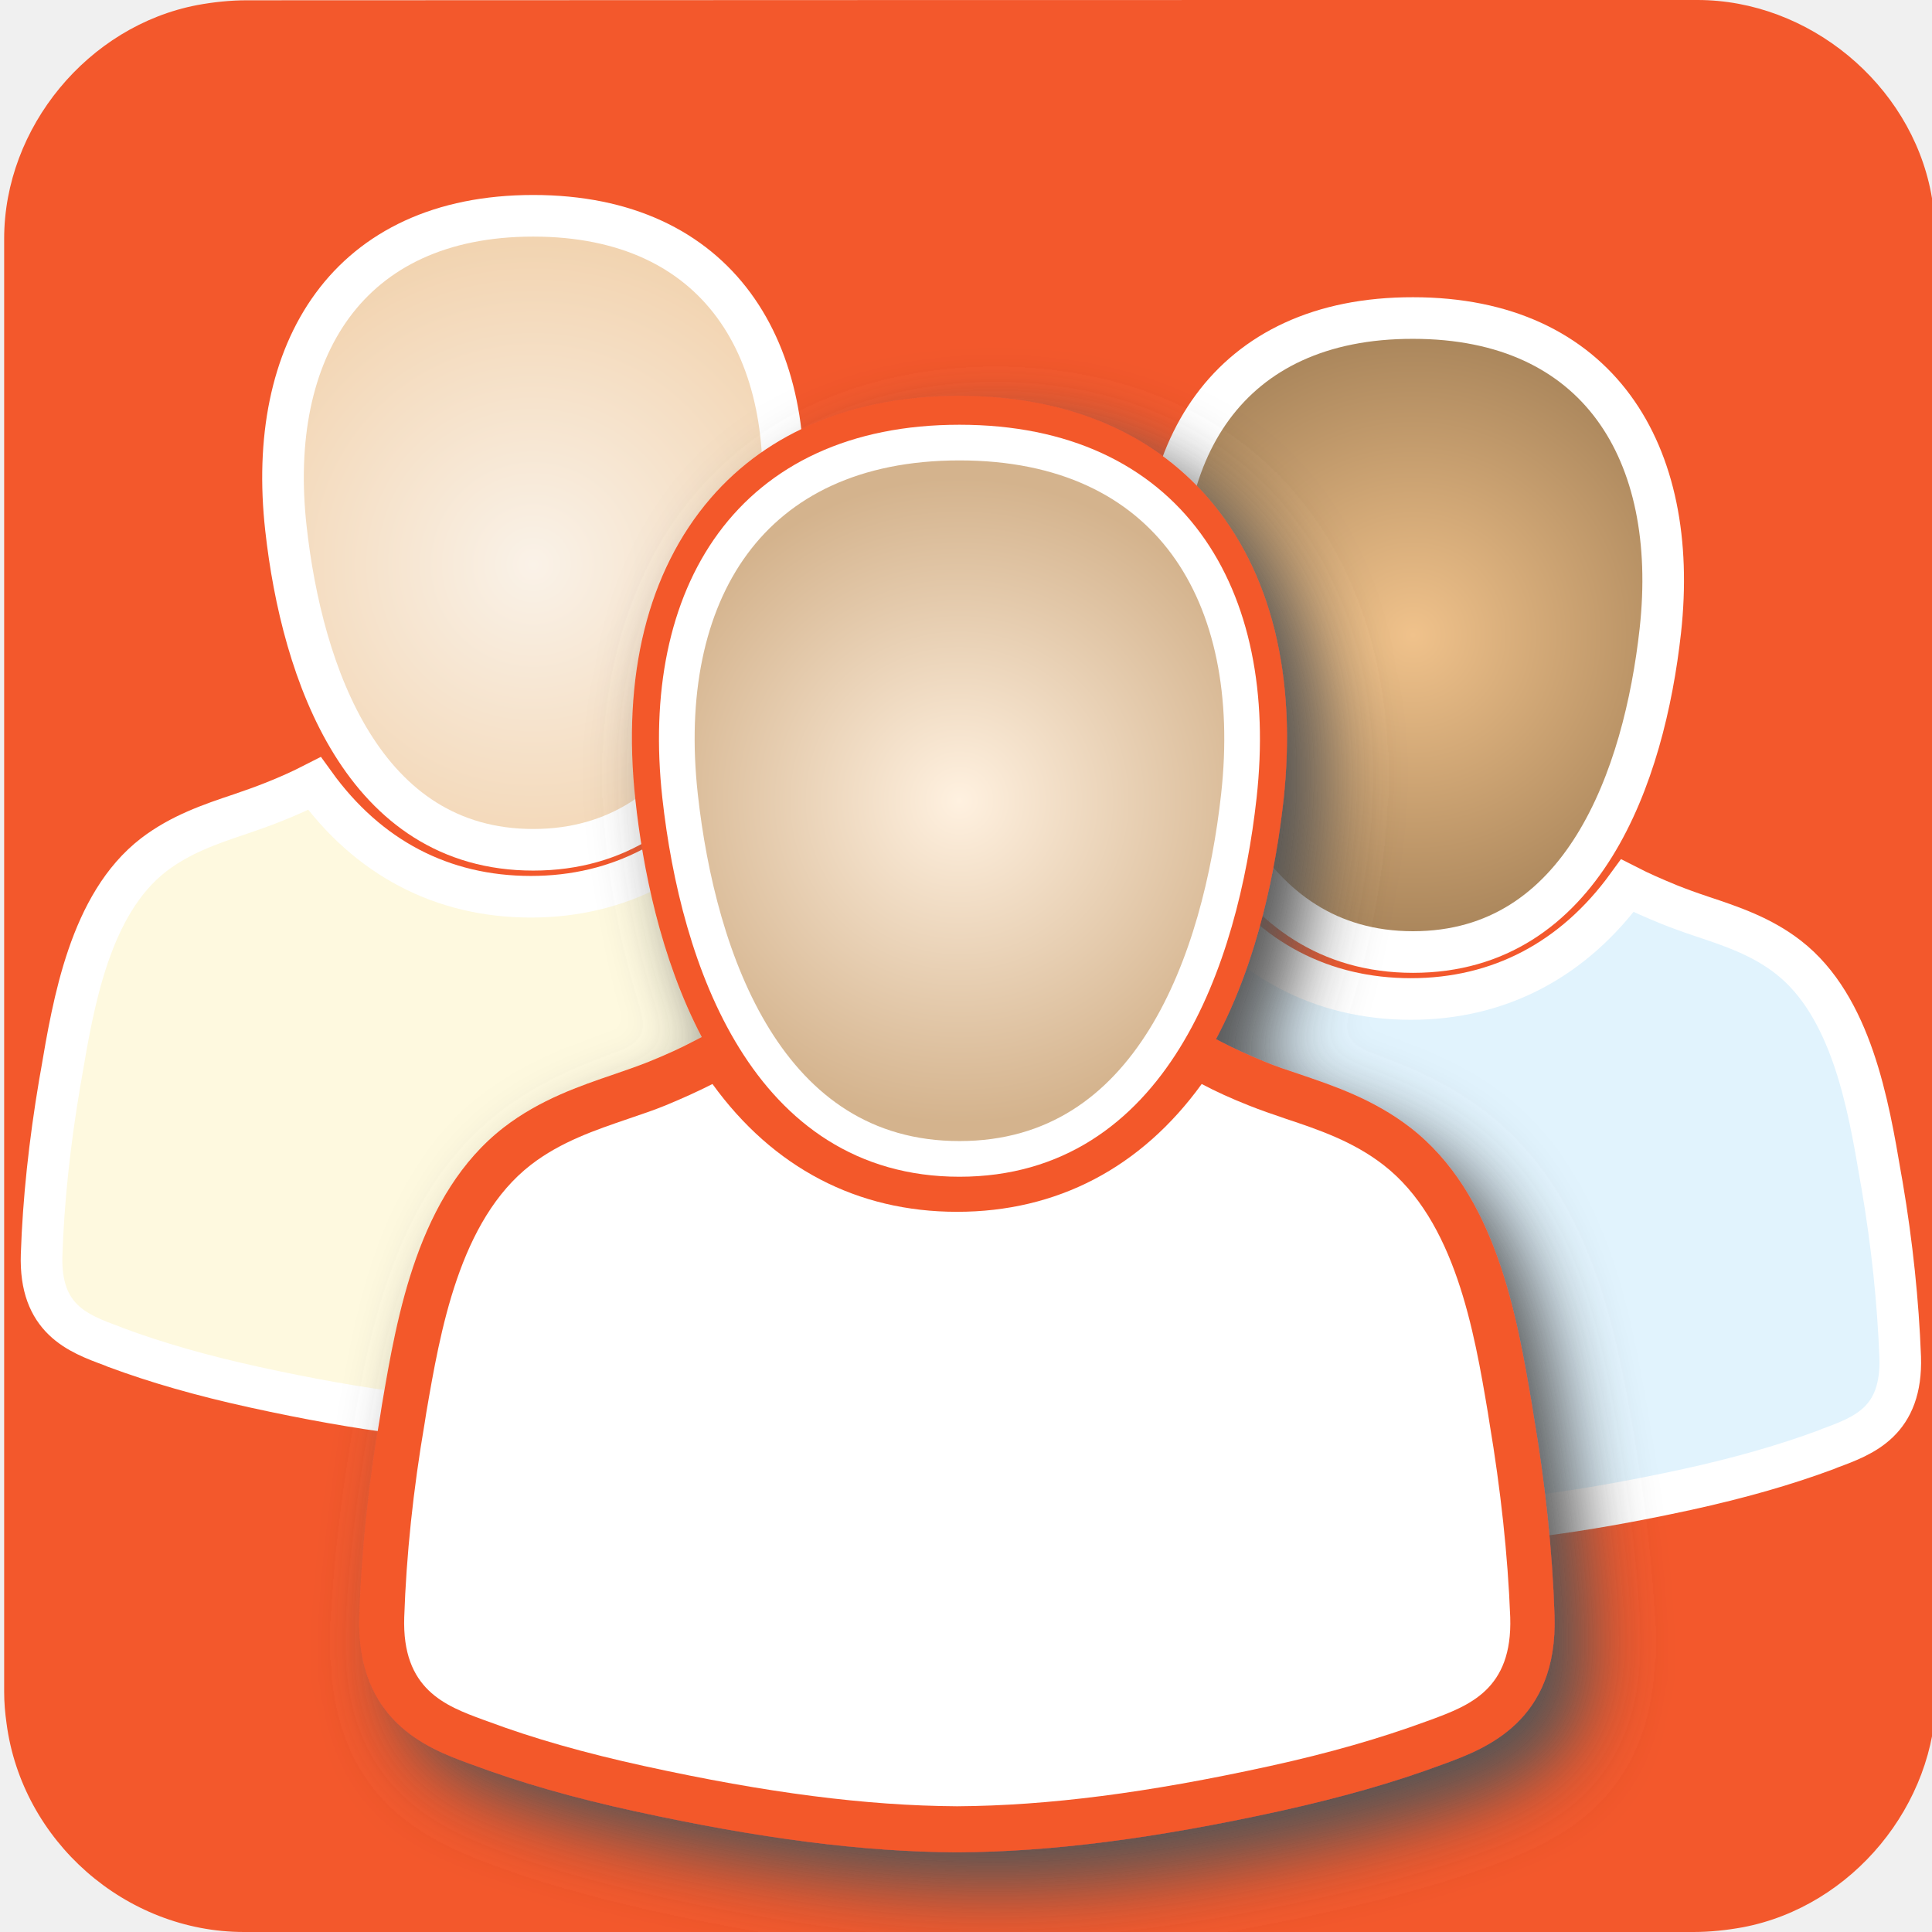
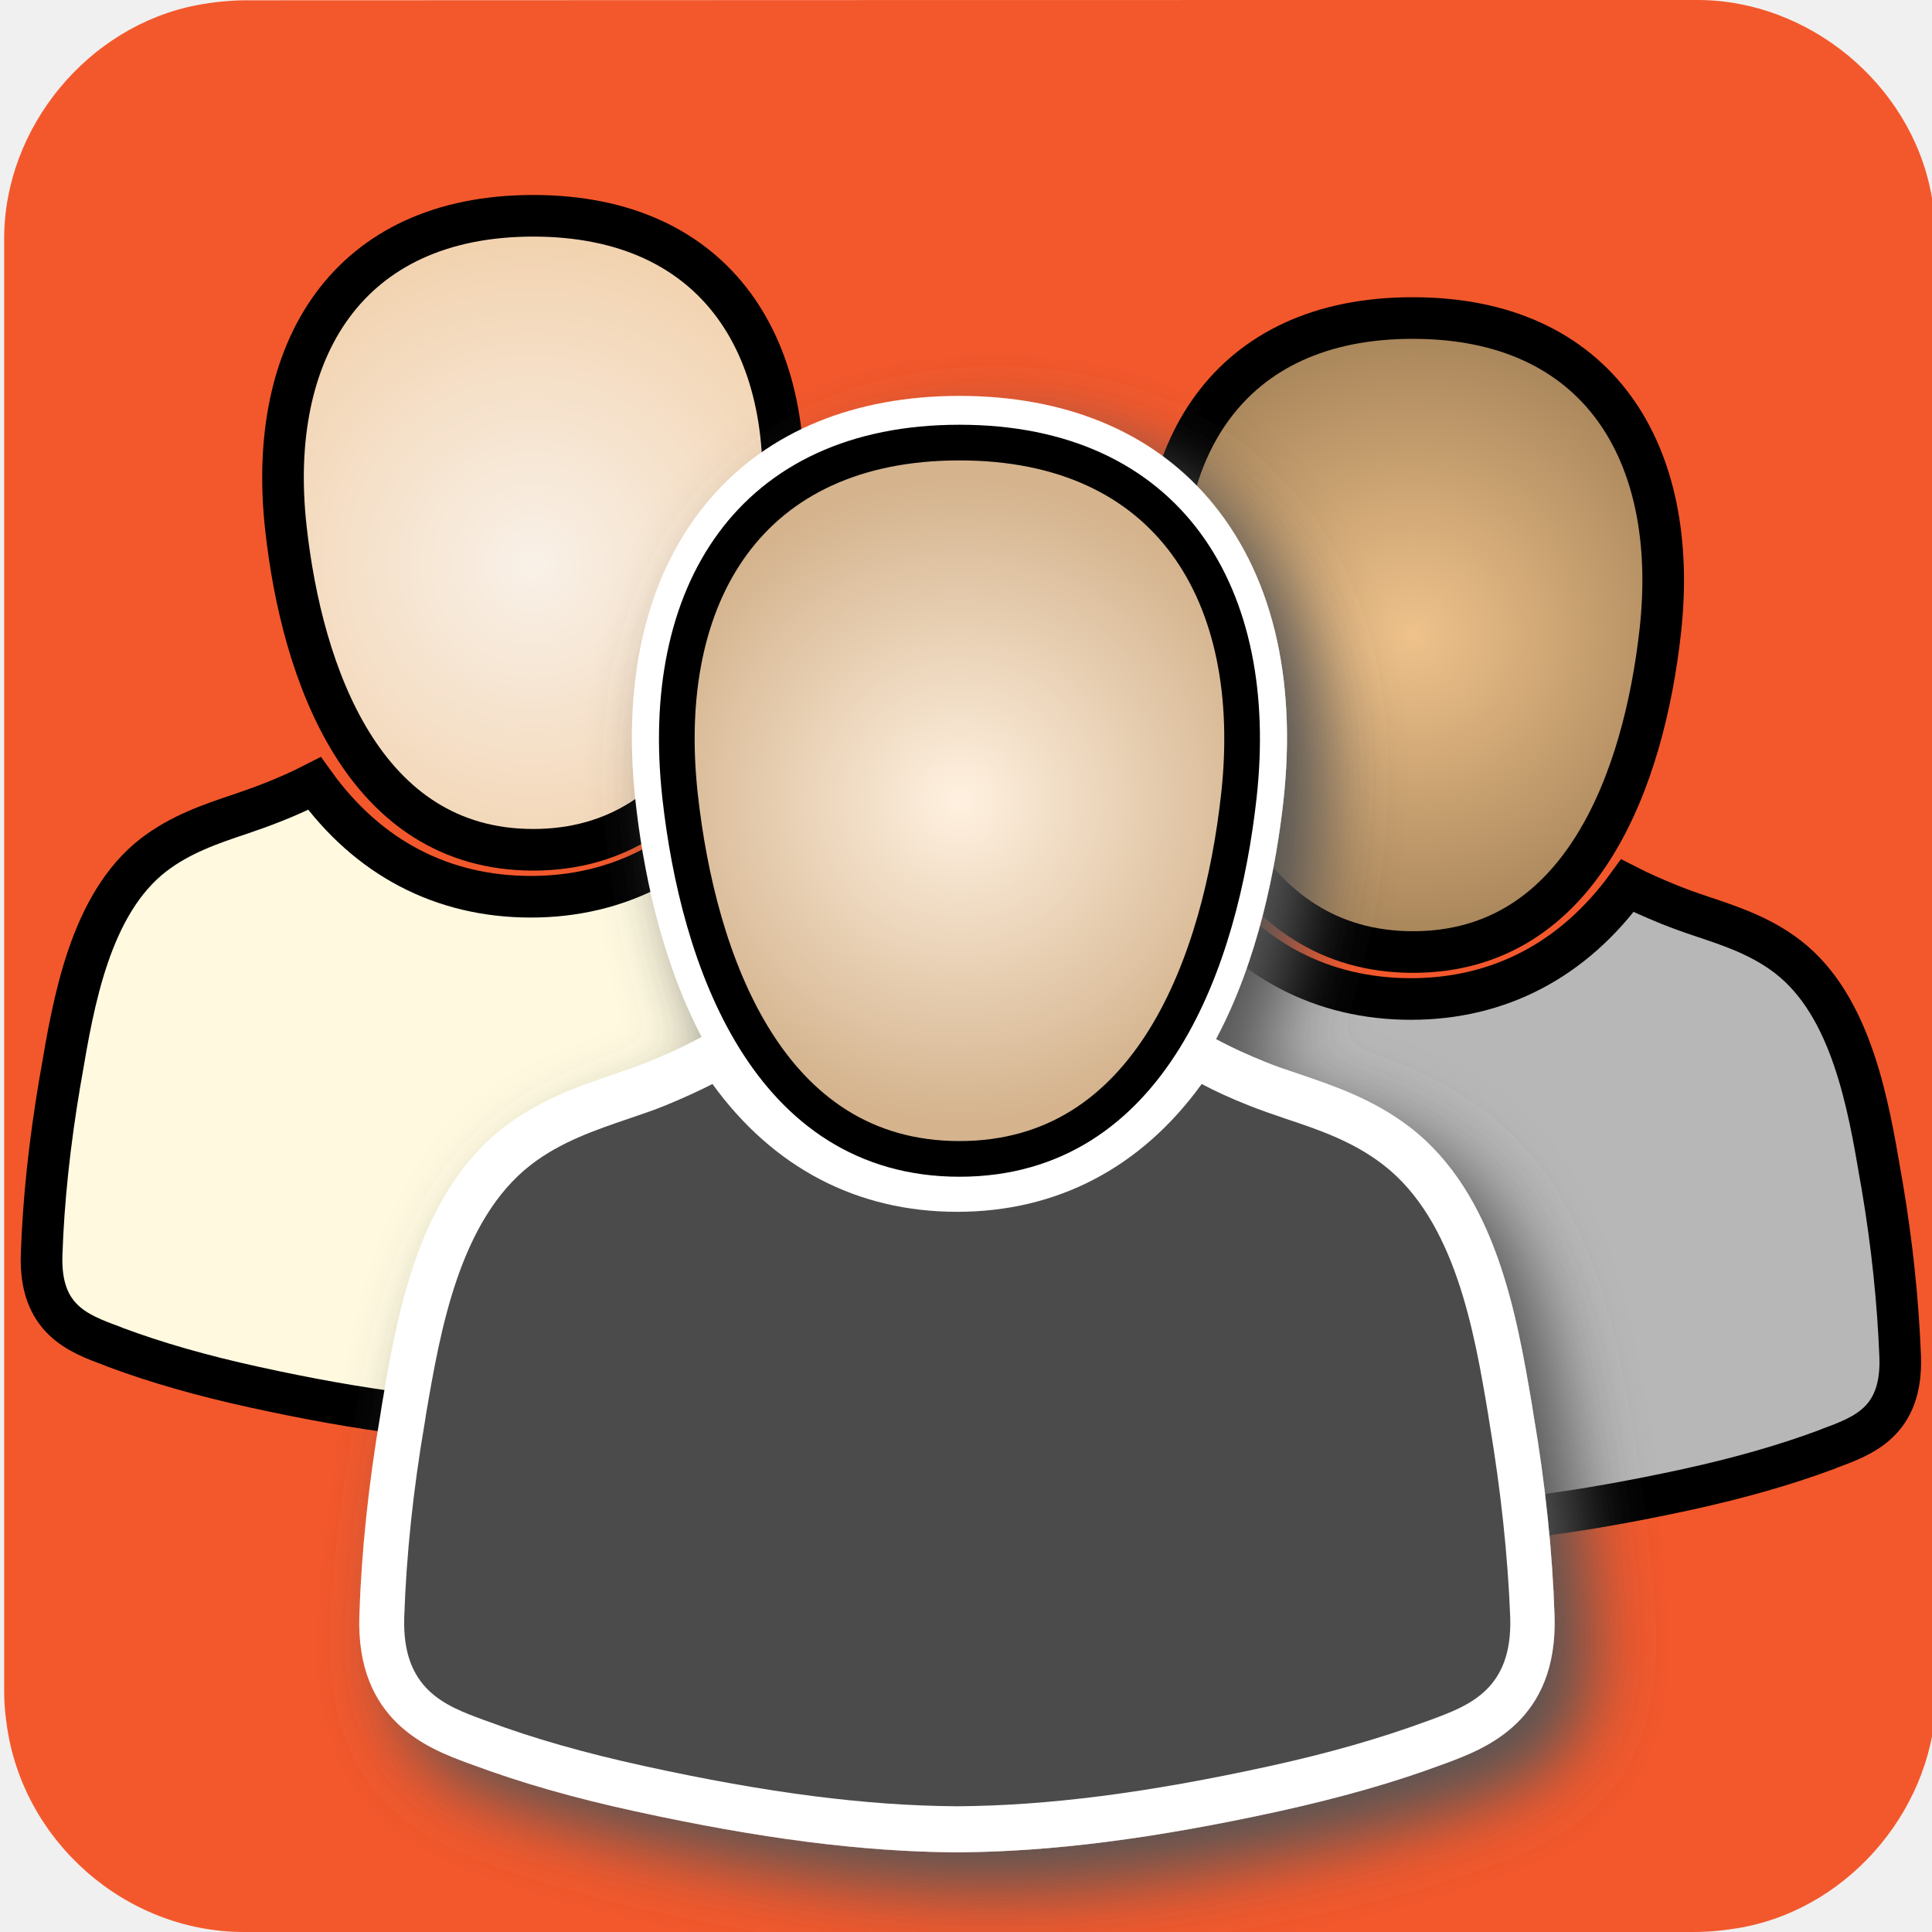
- <svg xmlns="http://www.w3.org/2000/svg" viewBox="0 0 650 650" overflow="hidden" preserveAspectRatio="xMidYMid meet" id="eaf-202c-0">
+ <svg xmlns="http://www.w3.org/2000/svg" viewBox="0 0 650 650" overflow="hidden" preserveAspectRatio="xMidYMid meet" id="eaf-18d8-0">
  <defs>
-     <clipPath id="eaf-202c-1">
+     <clipPath id="eaf-18d8-1">
      <rect x="0" y="0" width="650" height="650" />
    </clipPath>
-     <radialGradient gradientUnits="userSpaceOnUse" cx="179.588" cy="194.115" r="108.567" id="eaf-202c-2">
-       <stop stop-color="#faf2e8" offset="0" />
-       <stop stop-color="#f2d4b1" offset="1" />
+     <radialGradient gradientUnits="userSpaceOnUse" cx="179.588" cy="194.115" r="108.567" id="eaf-18d8-2">
+       <stop stop-color="#f9f1e8" offset="0" />
+       <stop stop-color="#f2d3b0" offset="1" />
    </radialGradient>
-     <radialGradient gradientUnits="userSpaceOnUse" cx="475.4" cy="212.65" r="288.196" id="eaf-202c-3">
-       <stop stop-color="#f0c28b" offset="0" />
-       <stop stop-color="#291704" offset="1" />
+     <radialGradient gradientUnits="userSpaceOnUse" cx="475.4" cy="212.65" r="288.196" id="eaf-18d8-3">
+       <stop stop-color="#efc28b" offset="0" />
+       <stop stop-color="#281703" offset="1" />
    </radialGradient>
-     <radialGradient gradientUnits="userSpaceOnUse" cx="322.798" cy="266.394" r="108.567" fx="322.798" fy="266.394" fr="0" id="eaf-202c-4">
+     <radialGradient gradientUnits="userSpaceOnUse" cx="322.798" cy="266.394" r="108.567" fx="322.798" fy="266.394" fr="0" id="eaf-18d8-4">
      <stop stop-color="#fff1e0" offset="0" />
      <stop stop-color="#d4b38d" offset="1" />
    </radialGradient>
-     <style>#eaf-202c-0 * {animation: 5000ms linear infinite normal both running;offset-rotate:0deg}@keyframes eaf-202c-5{0%,100%{transform:none;offset-path:path("m178.6 275.6l-13.973 -32.867l20.259 -5.7l-6.286 38.567")}}@keyframes eaf-202c-6{0%{offset-distance:0%;animation-timing-function:ease-in-out}47.34%{offset-distance:37.266%;animation-timing-function:ease-in-out}65.34%{offset-distance:59.226%;animation-timing-function:ease-in-out}100%{offset-distance:100%}}@keyframes eaf-202c-7{0%,100%{transform:translate(-178.8px,-279.8px)}}@keyframes eaf-202c-8{0%,100%{transform:none;offset-path:path("m474.7 310l47.516 -46.758l-9.647 61.758l-37.869 -15")}}@keyframes eaf-202c-9{0%{offset-distance:0%;animation-timing-function:ease-in-out}30.66%{offset-distance:39.237%;animation-timing-function:ease-in-out}77.34%{offset-distance:76.026%;animation-timing-function:ease-in-out}100%{offset-distance:100%}}@keyframes eaf-202c-10{0%,100%{transform:translate(-474.7001px,-308.9999px)}}@keyframes eaf-202c-11{0%,100%{transform:none;offset-path:path("m321.95 378.2l24.35 39.2l-24.35 -39.2")}}@keyframes eaf-202c-12{0%{offset-distance:0%;animation-timing-function:ease-in-out}40%{offset-distance:50%;animation-timing-function:ease-in-out}100%{offset-distance:100%}}@keyframes eaf-202c-13{0%,100%{transform:translate(-321.95px,-375.2px)}}@keyframes eaf-202c-14{0%,100%{filter:none}}@keyframes eaf-202c-15{0%{filter:drop-shadow(12px 12px 12px #fff)}86.66%,100%{filter:drop-shadow(6px 6px 18px #fff)}}</style>
+     <style>#eaf-18d8-0 * {animation: 5000ms linear infinite normal both running;offset-rotate:0deg}@keyframes eaf-18d8-5{0%,100%{transform:none;offset-path:path("m178.6 275.6l-13.973 -32.867l20.259 -5.7l-6.286 38.567")}}@keyframes eaf-18d8-6{0%{offset-distance:0%;animation-timing-function:ease-in-out}47.34%{offset-distance:37.266%;animation-timing-function:ease-in-out}65.34%{offset-distance:59.226%;animation-timing-function:ease-in-out}100%{offset-distance:100%}}@keyframes eaf-18d8-7{0%,100%{transform:translate(-178.8px,-279.8px)}}@keyframes eaf-18d8-8{0%,100%{transform:none;offset-path:path("m474.7 310l47.516 -46.758l-9.647 61.758l-37.869 -15")}}@keyframes eaf-18d8-9{0%{offset-distance:0%;animation-timing-function:ease-in-out}30.66%{offset-distance:39.237%;animation-timing-function:ease-in-out}77.34%{offset-distance:76.026%;animation-timing-function:ease-in-out}100%{offset-distance:100%}}@keyframes eaf-18d8-10{0%,100%{transform:translate(-474.7001px,-308.9999px)}}@keyframes eaf-18d8-11{0%,100%{transform:none;offset-path:path("m321.95 378.2l24.35 39.2l-24.35 -39.2")}}@keyframes eaf-18d8-12{0%{offset-distance:0%;animation-timing-function:ease-in-out}40%{offset-distance:50%;animation-timing-function:ease-in-out}100%{offset-distance:100%}}@keyframes eaf-18d8-13{0%,100%{transform:translate(-321.95px,-375.2px)}}@keyframes eaf-18d8-14{0%,100%{filter:none}}@keyframes eaf-18d8-15{0%{filter:drop-shadow(12px 12px 12px #555)}86.66%,100%{filter:drop-shadow(6px 6px 18px #555)}}</style>
  </defs>
-   <g clip-path="url('#eaf-202c-1')" style="isolation: isolate;">
+   <g clip-path="url('#eaf-18d8-1')" style="isolation: isolate;">
    <g>
      <path fill="#f3582c" d="m651.4 325.1c0 81.6 0 163.1 0 244.7c0 37.4 -28.2 71.6 -65 78.6c-5.5 1 -11.1 1.6 -16.6 1.6c-162.6 0 -325.2 0 -487.7 0c-39.9 0 -74.7 -30.6 -79.9 -70.2c-0.5 -3.5 -0.8 -7 -0.8 -10.6c0 -163 0 -326 0 -488.9c0 -37.4 28.2 -71.6 65 -78.6c5.4 -1 11.1 -1.6 16.6 -1.6c162.7 -0.1 325.4 -0.1 488.1 -0.1c37.4 0 71.6 28.2 78.6 65c1 5.4 1.6 11.1 1.6 16.6c0.1 81.2 0.1 162.3 0.1 243.5l0 0l0 0z" />
-       <g transform="translate(-0.2 -4.2)" style="animation-name: eaf-202c-5, eaf-202c-6, eaf-202c-7; animation-composition: replace, add, add;">
-         <path fill="#fef9df" stroke="#fff" stroke-width="14" stroke-miterlimit="10" d="m337.3 368.5l-0.5 -2.8c-4.1 -24.2 -9.8 -57.4 -31.1 -73.9c-9 -7 -19.2 -10.4 -29.1 -13.7c-3.9 -1.3 -7.5 -2.6 -11 -4c-5.1 -2.1 -9.7 -4.1 -14 -6.3c-18.1 24.9 -43.1 38.1 -72.8 38.1c-29.8 0 -54.8 -13.1 -72.8 -38.1c-4.3 2.2 -8.9 4.3 -14 6.3c-3.5 1.4 -7.2 2.7 -11 4c-9.9 3.3 -20.1 6.8 -29.1 13.7c-21.4 16.5 -27 49.7 -31.1 73.9l-0.5 2.8c-3.4 20.1 -5.5 39.6 -6.1 57.9c-0.7 21.6 12.2 26.4 23.6 30.6l1.2 0.5c13.7 5.1 29 9.5 46.8 13.4c36.4 8 65.9 11.7 92.9 11.9l0.1 0l0.1 0c27 -0.2 56.5 -4 92.9 -11.9c17.8 -3.9 33.1 -8.3 46.8 -13.4l1.2 -0.5c11.4 -4.2 24.3 -9 23.6 -30.6c-0.6 -18.3 -2.7 -37.8 -6.1 -57.9z" />
-         <path fill="url('#eaf-202c-2')" stroke="#fff" stroke-width="14" stroke-miterlimit="10" d="m96.4 182c5.4 48.7 26 108.1 83.2 108.1c57.2 0 77.8 -59.3 83.2 -108.1c6.6 -60 -20.8 -105.2 -83.2 -105.2c-62.4 0 -89.9 45.2 -83.2 105.2z" />
+       <g transform="translate(-0.2 -4.2)" style="animation-name: eaf-18d8-5, eaf-18d8-6, eaf-18d8-7; animation-composition: replace, add, add;">
+         <path fill="#fef9df" stroke="#000" stroke-width="14" stroke-miterlimit="10" d="m337.3 368.5l-0.5 -2.8c-4.1 -24.2 -9.8 -57.4 -31.1 -73.9c-9 -7 -19.2 -10.4 -29.1 -13.7c-3.9 -1.3 -7.5 -2.6 -11 -4c-5.1 -2.1 -9.7 -4.1 -14 -6.3c-18.1 24.9 -43.1 38.1 -72.8 38.1c-29.8 0 -54.8 -13.1 -72.8 -38.1c-4.3 2.2 -8.9 4.3 -14 6.3c-3.5 1.4 -7.2 2.7 -11 4c-9.9 3.3 -20.1 6.8 -29.1 13.7c-21.4 16.5 -27 49.7 -31.1 73.9l-0.5 2.8c-3.4 20.1 -5.5 39.6 -6.1 57.9c-0.7 21.6 12.2 26.4 23.6 30.6l1.2 0.5c13.7 5.1 29 9.5 46.8 13.4c36.4 8 65.9 11.7 92.9 11.9l0.1 0l0.1 0c27 -0.2 56.5 -4 92.9 -11.9c17.8 -3.9 33.1 -8.3 46.8 -13.4l1.2 -0.5c11.4 -4.2 24.3 -9 23.6 -30.6c-0.6 -18.3 -2.7 -37.8 -6.1 -57.9z" />
+         <path fill="url('#eaf-18d8-2')" stroke="#000" stroke-width="14" stroke-miterlimit="10" d="m96.4 182c5.4 48.7 26 108.1 83.2 108.1c57.2 0 77.8 -59.3 83.2 -108.1c6.6 -60 -20.8 -105.2 -83.2 -105.2c-62.4 0 -89.9 45.2 -83.2 105.2z" />
      </g>
-       <g transform="translate(0 1)" style="animation-name: eaf-202c-8, eaf-202c-9, eaf-202c-10; animation-composition: replace, add, add;">
-         <path fill="#e1f3fd" stroke="#fff" stroke-width="14" stroke-miterlimit="10" d="m633.2 397.7l-0.5 -2.8c-4.1 -24.2 -9.8 -57.4 -31.1 -73.9c-9 -7 -19.2 -10.4 -29.1 -13.7c-3.9 -1.3 -7.5 -2.6 -11 -4c-5.1 -2.1 -9.7 -4.1 -14 -6.3c-18.1 24.9 -43.1 38.1 -72.8 38.1c-29.8 0 -54.8 -13.1 -72.8 -38.1c-4.3 2.2 -8.9 4.3 -14 6.3c-3.5 1.4 -7.2 2.7 -11 4c-9.9 3.3 -20.1 6.8 -29.1 13.7c-21.4 16.5 -27 49.7 -31.1 73.9l-0.5 2.8c-3.4 20.1 -5.5 39.6 -6.1 57.9c-0.7 21.5 12.2 26.3 23.6 30.6l1.2 0.5c13.7 5.1 29 9.5 46.8 13.4c36.4 8 65.9 11.7 92.9 11.9l0.1 0l0.1 0c27 -0.2 56.5 -4 92.9 -11.9c17.8 -3.9 33.1 -8.3 46.8 -13.4l1.2 -0.5c11.4 -4.2 24.3 -9 23.6 -30.6c-0.7 -18.4 -2.7 -37.9 -6.1 -57.9z" />
-         <path fill="url('#eaf-202c-3')" stroke="#fff" stroke-width="14" stroke-miterlimit="10" d="m392.2 211.2c5.4 48.7 26 108.1 83.2 108.1c57.2 0 77.8 -59.3 83.2 -108.1c6.6 -60 -20.8 -105.2 -83.2 -105.2c-62.4 -0.1 -89.8 45.1 -83.2 105.2z" />
+       <g transform="translate(0 1)" style="animation-name: eaf-18d8-8, eaf-18d8-9, eaf-18d8-10; animation-composition: replace, add, add;">
+         <path fill="#b7b7b7" stroke="#000" stroke-width="14" stroke-miterlimit="10" d="m633.2 397.7l-0.5 -2.8c-4.1 -24.2 -9.8 -57.4 -31.1 -73.9c-9 -7 -19.2 -10.4 -29.1 -13.7c-3.9 -1.3 -7.5 -2.6 -11 -4c-5.1 -2.1 -9.7 -4.1 -14 -6.3c-18.1 24.9 -43.1 38.1 -72.8 38.1c-29.8 0 -54.8 -13.1 -72.8 -38.1c-4.3 2.2 -8.9 4.3 -14 6.3c-3.5 1.4 -7.2 2.7 -11 4c-9.9 3.3 -20.1 6.8 -29.1 13.7c-21.4 16.5 -27 49.7 -31.1 73.9l-0.5 2.8c-3.4 20.1 -5.5 39.6 -6.1 57.9c-0.7 21.5 12.2 26.3 23.6 30.6l1.2 0.5c13.7 5.1 29 9.5 46.8 13.4c36.4 8 65.9 11.7 92.9 11.9l0.1 0l0.1 0c27 -0.2 56.5 -4 92.9 -11.9c17.8 -3.9 33.1 -8.3 46.8 -13.4l1.2 -0.5c11.4 -4.2 24.3 -9 23.6 -30.6c-0.7 -18.4 -2.7 -37.9 -6.1 -57.9z" />
+         <path fill="url('#eaf-18d8-3')" stroke="#000" stroke-width="14" stroke-miterlimit="10" d="m392.2 211.2c5.4 48.7 26 108.1 83.2 108.1c57.2 0 77.8 -59.3 83.2 -108.1c6.6 -60 -20.8 -105.2 -83.2 -105.2c-62.4 -0.1 -89.8 45.1 -83.2 105.2z" />
      </g>
-       <g style="filter: drop-shadow(rgb(85, 85, 85) 12px 12px 12px); animation-name: eaf-202c-14, eaf-202c-15; animation-composition: replace, add;">
-         <g transform="translate(0 3)" style="animation-name: eaf-202c-11, eaf-202c-12, eaf-202c-13; animation-composition: replace, add, add;">
-           <path fill="#f3582c" d="m523 540.5c-0.7 -21.5 -3.1 -44.3 -7.1 -67.7l-0.5 -3.2c-5.1 -29.9 -12 -70.9 -41 -93.3c-12.2 -9.4 -25.4 -13.9 -37.2 -17.9c-4.2 -1.4 -8.1 -2.7 -11.7 -4.2c-5.9 -2.4 -10.5 -4.5 -14.5 -6.6l-1.9 -1c14.3 -26.8 20.2 -57.9 22.7 -80.2c4.6 -42 -4.1 -77.2 -25.3 -101.8c-19.4 -22.5 -48.3 -34.4 -83.7 -34.4c0 0 0 0 0 0c-35.3 0 -64.3 11.9 -83.7 34.4c-21.2 24.6 -29.9 59.8 -25.3 101.8c2.4 22.1 8.3 52.8 22.3 79.5l-3.3 1.7c-4 2.1 -8.6 4.2 -14.5 6.6c-3.5 1.4 -7.5 2.8 -11.6 4.2c-11.7 4 -25 8.5 -37.2 17.9c-28.9 22.4 -35.9 63.3 -41 93.3l-0.5 3.2c-4 23.4 -6.4 46.2 -7.1 67.7c-1.2 35.7 23.4 44.8 36.6 49.7l1.4 0.5c16.1 6 34.1 11.2 54.9 15.7c42.1 9.2 76.4 13.6 108 13.8l0.3 0l0.1 0c31.6 -0.2 65.9 -4.6 108 -13.8c20.8 -4.6 38.8 -9.7 54.9 -15.7l1.4 -0.5c13.1 -4.9 37.7 -14 36.5 -49.7z" />
-           <path fill="#fff" d="m501.1 475.6l-0.5 -3.2c-4.6 -27.4 -11 -64.8 -35.2 -83.5c-10.2 -7.9 -21.7 -11.8 -32.8 -15.5c-4.4 -1.5 -8.5 -2.9 -12.5 -4.5c-5.8 -2.3 -10.9 -4.6 -15.8 -7.2c-20.4 28.2 -48.7 43 -82.3 43c-33.6 0 -61.9 -14.8 -82.3 -43c-4.9 2.5 -10 4.8 -15.8 7.2c-3.9 1.6 -8.1 3 -12.5 4.5c-11.1 3.8 -22.7 7.7 -32.8 15.5c-24.1 18.7 -30.5 56.1 -35.2 83.5l-0.5 3.2c-3.9 22.7 -6.2 44.7 -6.9 65.5c-0.8 24.3 13.8 29.8 26.6 34.5l1.4 0.5c15.5 5.8 32.8 10.7 52.9 15.1c41.1 9 74.5 13.3 105 13.5l0.1 0l0.1 0c30.5 -0.2 63.9 -4.5 105 -13.5c20.1 -4.4 37.4 -9.4 52.9 -15.1l1.4 -0.5c12.9 -4.8 27.5 -10.2 26.7 -34.5c-0.8 -20.8 -3.2 -42.9 -7 -65.5z" />
-           <path fill="url('#eaf-202c-4')" stroke="#fff" stroke-width="12" stroke-miterlimit="10" d="m228.8 264.8c6.1 55.1 29.4 122.1 94 122.1c64.7 0 87.9 -67.1 94 -122.1c7.5 -67.8 -23.5 -118.9 -94 -118.9c-70.5 0 -101.5 51 -94 118.9z" />
+       <g style="filter: drop-shadow(rgb(85, 85, 85) 12px 12px 12px); animation-name: eaf-18d8-14, eaf-18d8-15; animation-composition: replace, add;">
+         <g transform="translate(0 3)" style="animation-name: eaf-18d8-11, eaf-18d8-12, eaf-18d8-13; animation-composition: replace, add, add;">
+           <path fill="#fff" d="m523 540.5c-0.7 -21.5 -3.1 -44.3 -7.1 -67.7l-0.5 -3.2c-5.1 -29.9 -12 -70.9 -41 -93.3c-12.2 -9.4 -25.4 -13.9 -37.2 -17.9c-4.2 -1.4 -8.1 -2.7 -11.7 -4.2c-5.9 -2.4 -10.5 -4.5 -14.5 -6.6l-1.9 -1c14.3 -26.8 20.2 -57.9 22.7 -80.2c4.6 -42 -4.1 -77.2 -25.3 -101.8c-19.4 -22.5 -48.3 -34.4 -83.7 -34.4c0 0 0 0 0 0c-35.3 0 -64.3 11.9 -83.7 34.4c-21.2 24.6 -29.9 59.8 -25.3 101.8c2.4 22.1 8.3 52.8 22.3 79.5l-3.3 1.7c-4 2.1 -8.6 4.2 -14.5 6.6c-3.5 1.4 -7.5 2.8 -11.6 4.2c-11.7 4 -25 8.5 -37.2 17.9c-28.9 22.4 -35.9 63.3 -41 93.3l-0.5 3.2c-4 23.4 -6.4 46.2 -7.1 67.7c-1.2 35.7 23.4 44.8 36.6 49.7l1.4 0.5c16.1 6 34.1 11.2 54.9 15.7c42.1 9.2 76.4 13.6 108 13.8l0.3 0l0.1 0c31.6 -0.2 65.9 -4.6 108 -13.8c20.8 -4.6 38.8 -9.7 54.9 -15.7l1.4 -0.5c13.1 -4.9 37.7 -14 36.5 -49.7z" />
+           <path fill="#4c4c4c" d="m501.1 475.6l-0.5 -3.2c-4.6 -27.4 -11 -64.8 -35.2 -83.5c-10.2 -7.9 -21.7 -11.8 -32.8 -15.5c-4.4 -1.5 -8.5 -2.9 -12.5 -4.5c-5.8 -2.3 -10.9 -4.6 -15.8 -7.2c-20.4 28.2 -48.7 43 -82.3 43c-33.6 0 -61.9 -14.8 -82.3 -43c-4.9 2.5 -10 4.8 -15.8 7.2c-3.9 1.6 -8.1 3 -12.5 4.5c-11.1 3.8 -22.7 7.7 -32.8 15.5c-24.1 18.7 -30.5 56.1 -35.2 83.5l-0.5 3.2c-3.9 22.7 -6.2 44.7 -6.9 65.5c-0.8 24.3 13.8 29.8 26.6 34.5l1.4 0.5c15.5 5.8 32.8 10.7 52.9 15.1c41.1 9 74.5 13.3 105 13.5l0.1 0l0.1 0c30.5 -0.2 63.9 -4.5 105 -13.5c20.1 -4.4 37.4 -9.4 52.9 -15.1l1.4 -0.5c12.9 -4.8 27.5 -10.2 26.7 -34.5c-0.8 -20.8 -3.2 -42.9 -7 -65.5z" />
+           <path fill="url('#eaf-18d8-4')" stroke="#000" stroke-width="12" stroke-miterlimit="10" d="m228.8 264.8c6.1 55.1 29.4 122.1 94 122.1c64.7 0 87.9 -67.1 94 -122.1c7.5 -67.8 -23.5 -118.9 -94 -118.9c-70.5 0 -101.5 51 -94 118.9z" />
        </g>
      </g>
    </g>
  </g>
</svg>
